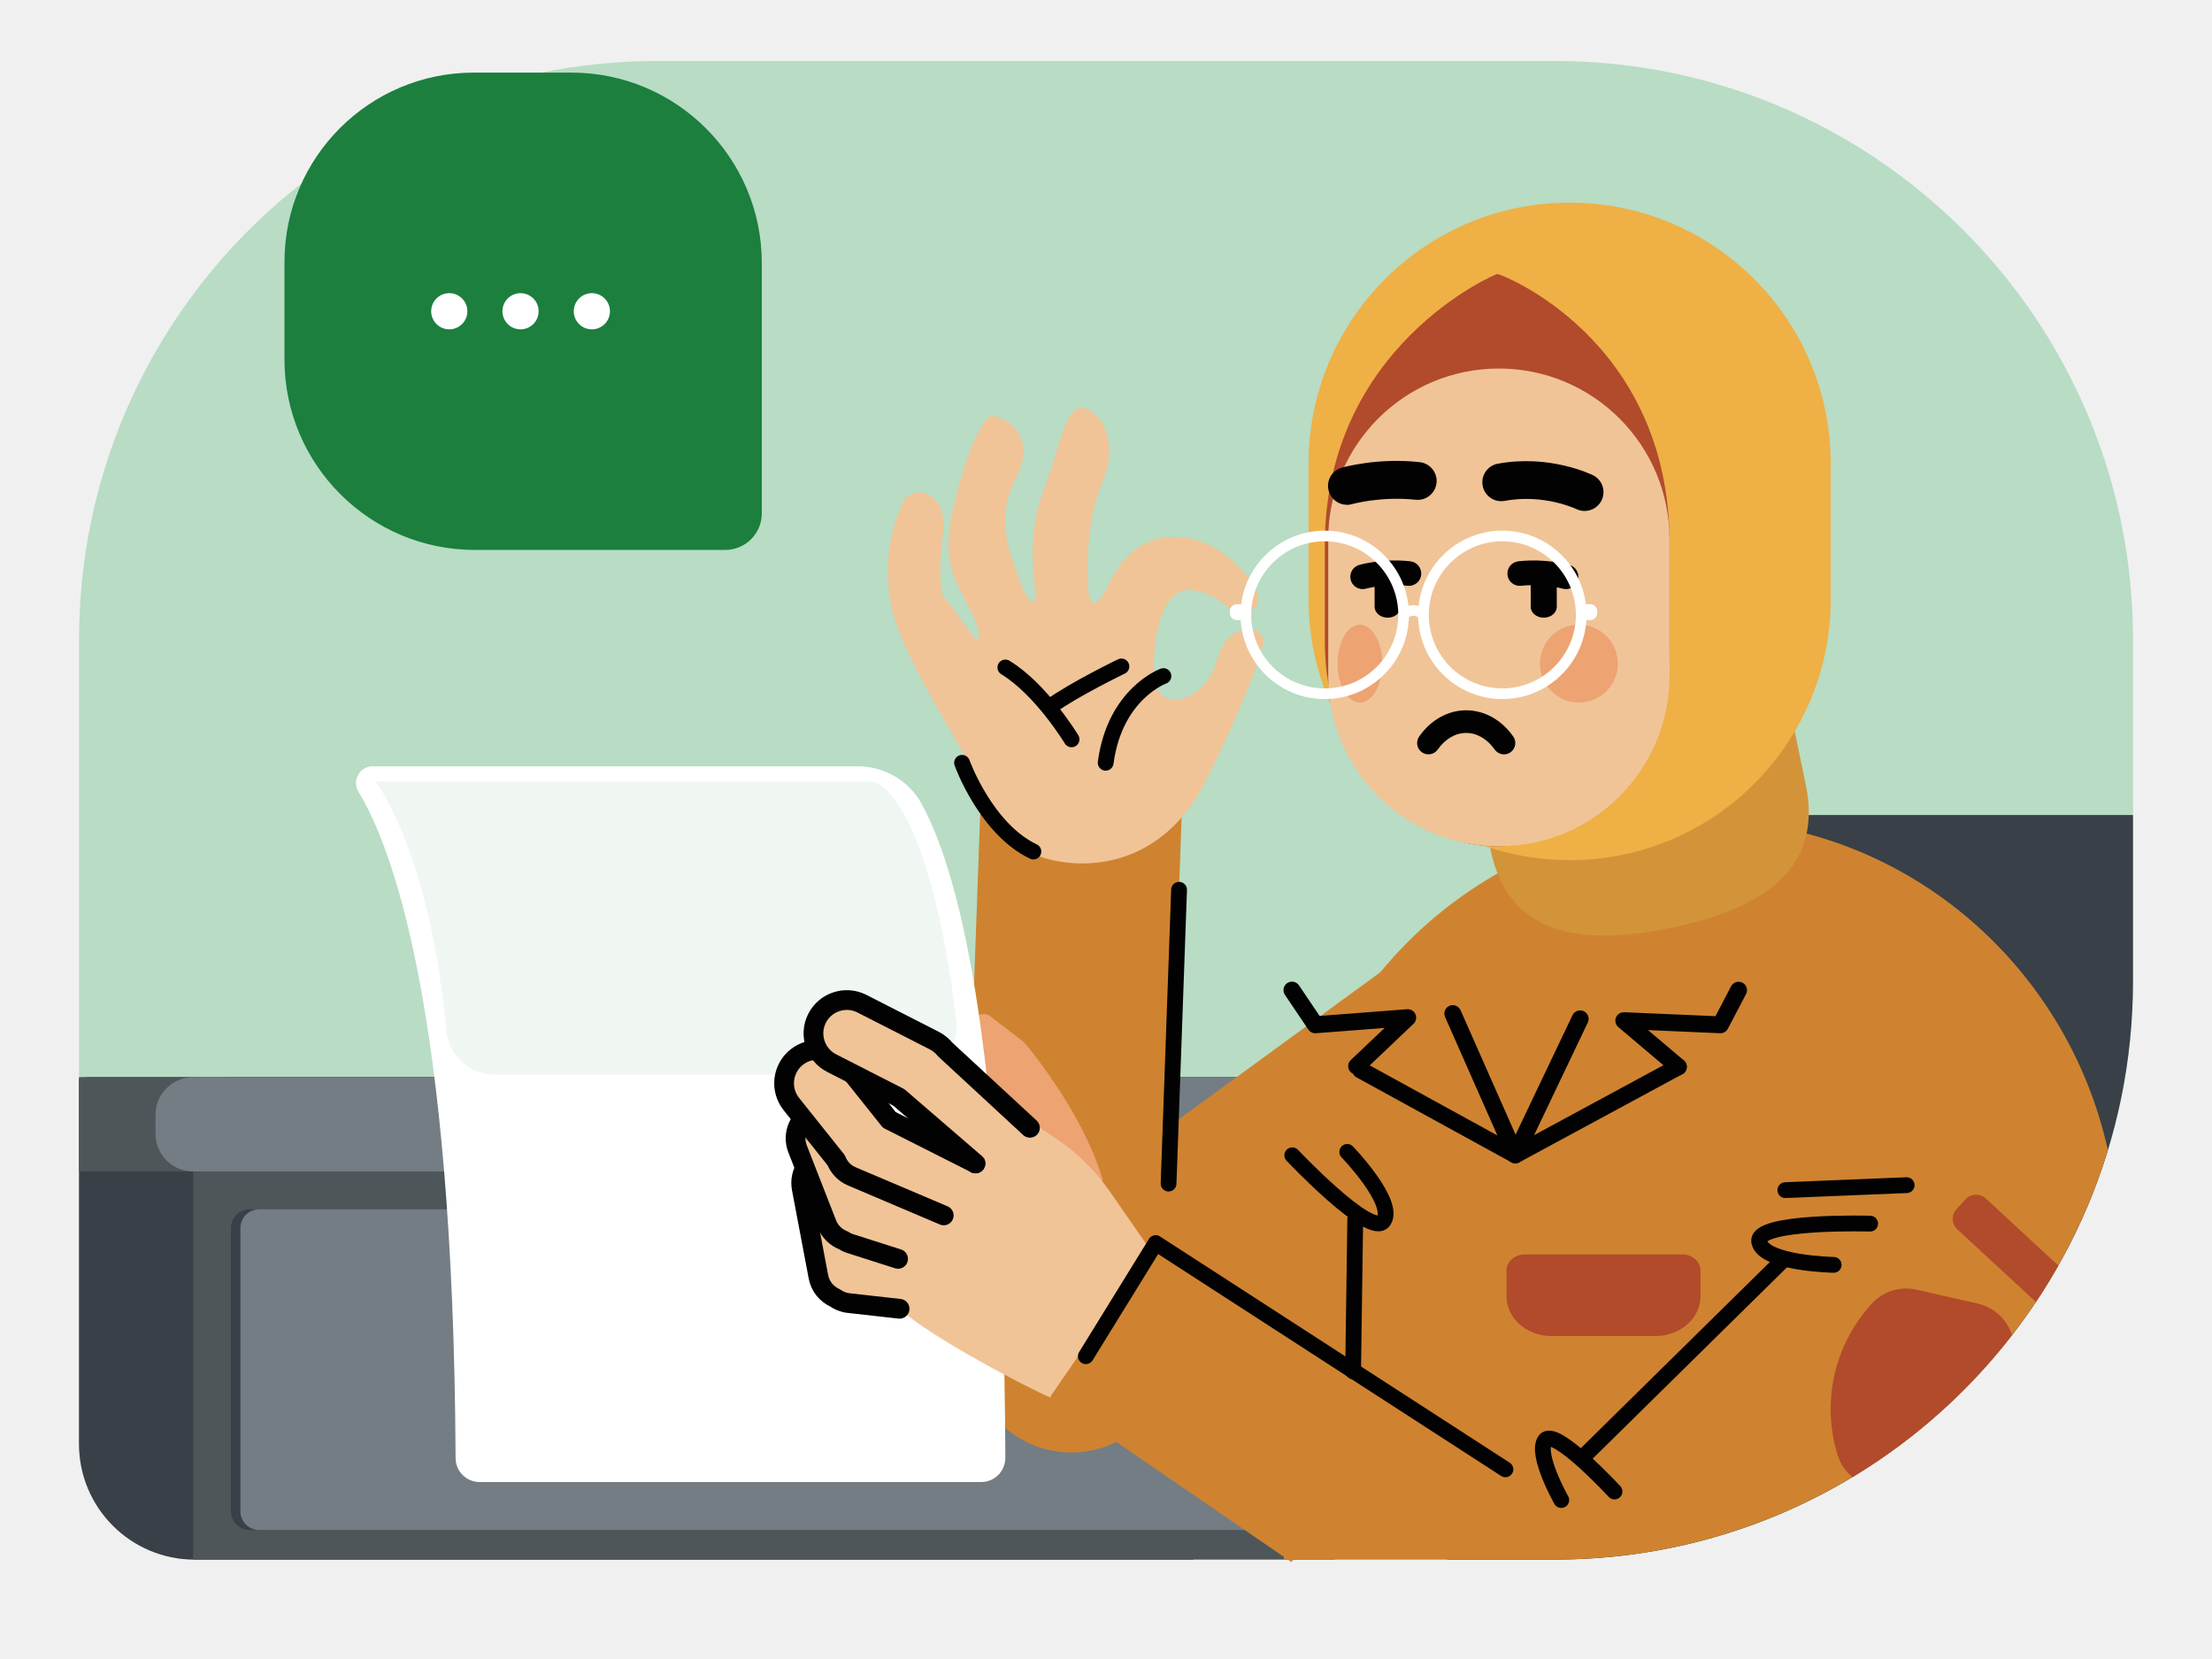
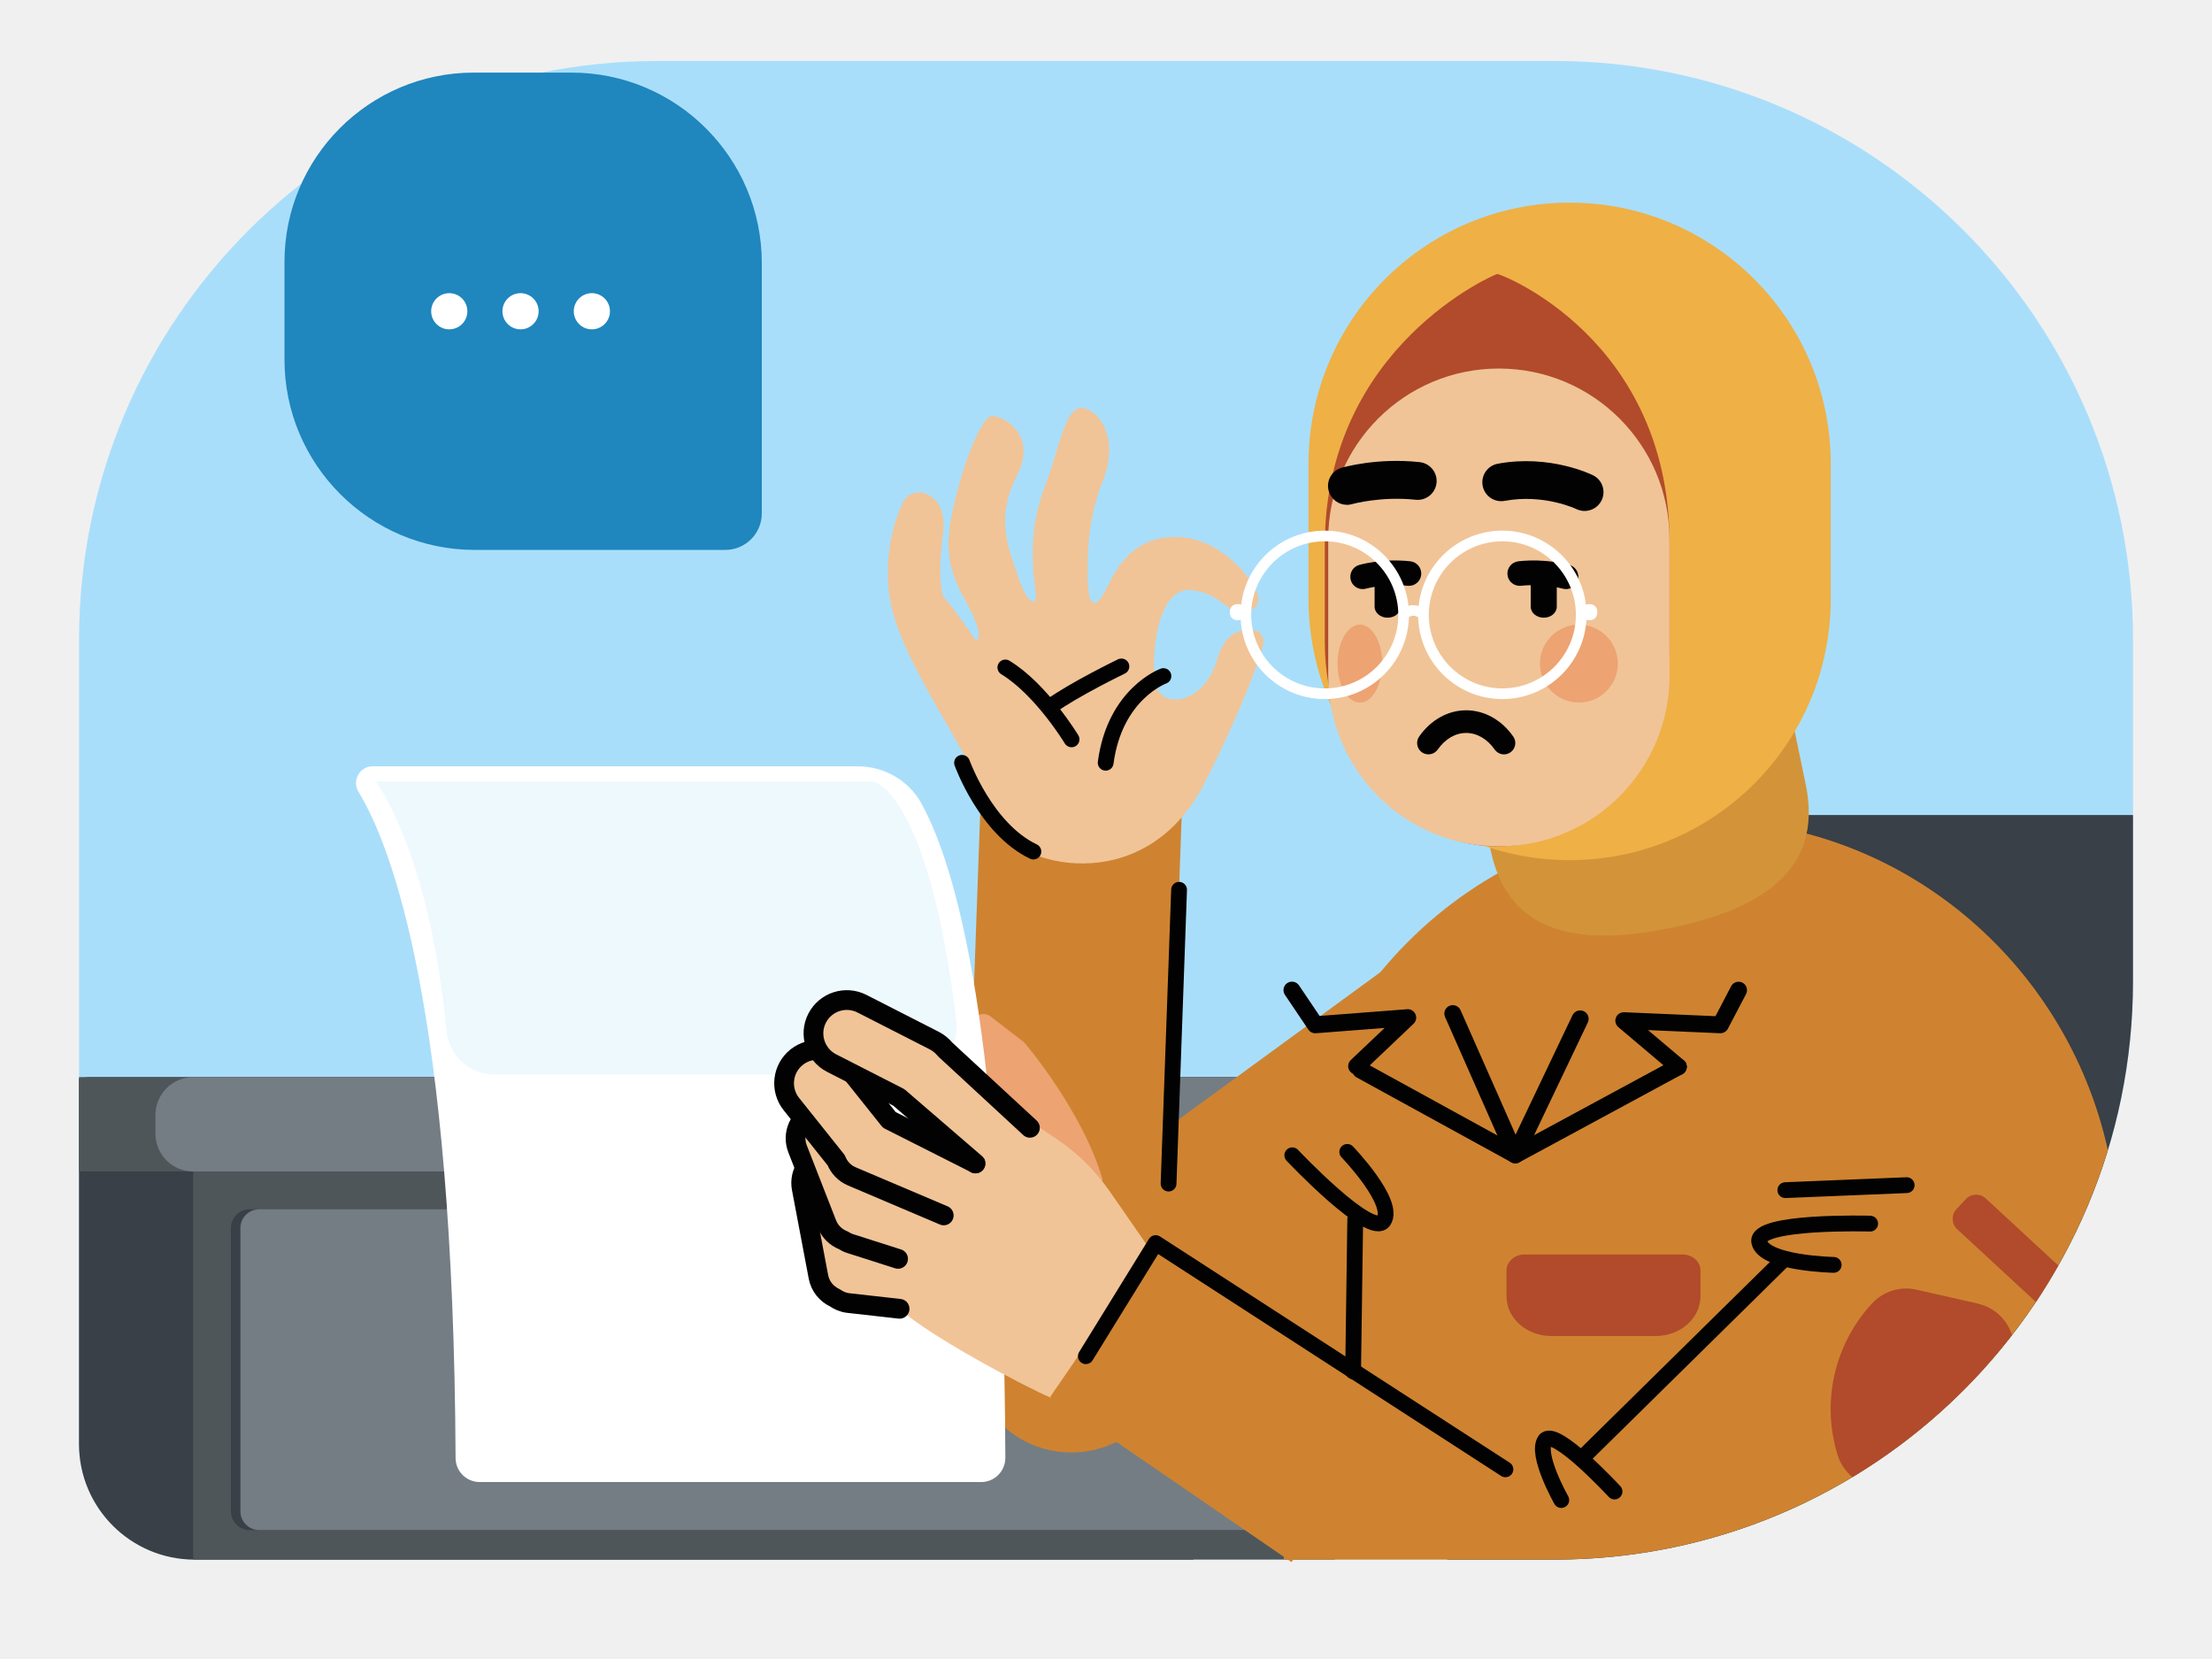
<svg xmlns="http://www.w3.org/2000/svg" width="280" height="210" viewBox="0 0 280 210" fill="none">
-   <path d="M196.79 7.72H83.22C42.79 7.72 10.01 40.5 10.01 80.93V182.77C10.01 190.86 16.57 197.41 24.65 197.41H196.79C237.22 197.41 270 164.63 270 124.2V80.93C270 40.5 237.22 7.72 196.79 7.72Z" fill="#B8DCC4" />
+   <path d="M196.79 7.72H83.22C42.79 7.72 10.01 40.5 10.01 80.93V182.77C10.01 190.86 16.57 197.41 24.65 197.41H196.79C237.22 197.41 270 164.63 270 124.2V80.93C270 40.5 237.22 7.72 196.79 7.72Z" fill="#A9DEFA" />
  <path d="M269.999 124.2V103.17H211.419C195.899 103.17 183.199 115.87 183.199 131.39V197.42H196.789C237.219 197.42 269.999 164.64 269.999 124.21V124.2Z" fill="#394047" />
  <path d="M24.64 197.42H151.06V141.13C151.06 138.49 148.92 136.35 146.28 136.35H11.32C10.86 136.35 10.43 136.44 10 136.56V182.78C10 190.87 16.56 197.42 24.64 197.42Z" fill="#394047" />
  <path d="M164.199 136.35H29.229C26.589 136.35 24.449 138.49 24.449 141.13V197.41C24.509 197.41 24.579 197.41 24.639 197.41H168.969V141.12C168.969 138.48 166.829 136.34 164.189 136.34L164.199 136.35Z" fill="#4F5659" />
  <path d="M168.98 148.29C171.62 148.29 173.76 146.15 173.76 143.51V141.12C173.76 138.48 171.62 136.34 168.98 136.34H10V148.28H168.98V148.29Z" fill="#4F5659" />
  <path d="M168.98 136.35H24.46C21.82 136.35 19.68 138.49 19.68 141.13V143.51C19.68 146.15 21.82 148.29 24.46 148.29H168.98C171.62 148.29 173.76 146.15 173.76 143.51V141.13C173.76 138.49 171.62 136.35 168.98 136.35Z" fill="#747D84" />
  <path d="M159.42 153.07H31.62C30.3 153.07 29.23 154.14 29.23 155.46V191.29C29.23 192.61 30.3 193.68 31.62 193.68H159.42C160.74 193.68 161.81 192.61 161.81 191.29V155.46C161.81 154.14 160.74 153.07 159.42 153.07Z" fill="#394047" />
  <path d="M160.62 153.07H32.82C31.5 153.07 30.43 154.14 30.43 155.46V191.29C30.43 192.61 31.5 193.68 32.82 193.68H160.62C161.94 193.68 163.01 192.61 163.01 191.29V155.46C163.01 154.14 161.94 153.07 160.62 153.07Z" fill="#747D84" />
-   <path d="M95.52 179.34C99.805 179.34 103.28 175.866 103.28 171.58C103.28 167.294 99.805 163.82 95.52 163.82C91.234 163.82 87.76 167.294 87.76 171.58C87.76 175.866 91.234 179.34 95.52 179.34Z" fill="#0E3D2E" />
-   <path d="M96.709 179.34C100.995 179.34 104.469 175.866 104.469 171.58C104.469 167.294 100.995 163.82 96.709 163.82C92.424 163.82 88.949 167.294 88.949 171.58C88.949 175.866 92.424 179.34 96.709 179.34Z" fill="#1B604E" />
+   <path d="M95.52 179.34C99.805 179.34 103.28 175.866 103.28 171.58C103.28 167.294 99.805 163.82 95.52 163.82C91.234 163.82 87.76 167.294 87.76 171.58C87.76 175.866 91.234 179.34 95.52 179.34Z" fill="#114F6F" />
+   <path d="M96.709 179.34C100.995 179.34 104.469 175.866 104.469 171.58C104.469 167.294 100.995 163.82 96.709 163.82C92.424 163.82 88.949 167.294 88.949 171.58C88.949 175.866 92.424 179.34 96.709 179.34Z" fill="#1D6F9C" />
  <path d="M124.172 100.266L149.655 101.183L147.203 169.369C146.95 176.404 141.038 181.905 134.003 181.652C126.967 181.399 121.466 175.487 121.719 168.452L124.172 100.266Z" fill="#CF8330" />
  <path d="M179.254 119.763L196.052 142.774L143.133 181.406C137.447 185.557 129.468 184.312 125.317 178.626L123.554 176.211C119.403 170.525 120.649 162.546 126.335 158.395L179.254 119.763Z" fill="#CF8330" />
  <path d="M266.82 145.58C261.53 121.66 240.49 103.78 215.31 103.78C186.27 103.78 162.71 127.56 162.51 156.97V197.41H196.79C229.79 197.41 257.68 175.58 266.82 145.57V145.58Z" fill="#CF8330" />
  <path d="M191.809 147.26C191.989 147.26 192.159 147.22 192.319 147.13L212.959 135.97C213.479 135.69 213.669 135.04 213.389 134.52C213.109 134 212.459 133.81 211.939 134.09L192.319 144.7L184.879 127.87C184.639 127.33 184.009 127.09 183.469 127.32C182.929 127.56 182.679 128.19 182.919 128.73L190.819 146.62C190.939 146.89 191.169 147.1 191.449 147.2C191.559 147.24 191.679 147.26 191.799 147.26H191.809Z" fill="#020202" />
  <path d="M191.809 147.26C191.919 147.26 192.029 147.24 192.139 147.21C192.419 147.12 192.649 146.92 192.779 146.65L200.989 129.43C201.249 128.9 201.019 128.26 200.479 128C199.949 127.75 199.309 127.97 199.049 128.51L191.329 144.71L172.749 134.51C172.229 134.22 171.579 134.41 171.299 134.93C171.019 135.45 171.199 136.1 171.719 136.38L191.289 147.12C191.449 147.21 191.629 147.25 191.809 147.25V147.26Z" fill="#020202" />
  <path d="M212.449 136.11C212.749 136.11 213.059 135.98 213.269 135.73C213.649 135.28 213.599 134.6 213.139 134.22L208.609 130.39L217.719 130.79C218.159 130.8 218.519 130.58 218.719 130.22L221.019 125.83C221.289 125.31 221.089 124.66 220.569 124.39C220.049 124.12 219.399 124.32 219.129 124.84L217.149 128.63L205.589 128.13C205.119 128.13 204.709 128.38 204.549 128.81C204.379 129.24 204.509 129.72 204.859 130.02L211.779 135.87C211.979 136.04 212.229 136.12 212.469 136.12L212.449 136.11Z" fill="#020202" />
  <path d="M171.729 136.02C171.999 136.02 172.259 135.92 172.469 135.73L178.929 129.59C179.259 129.28 179.359 128.79 179.169 128.38C178.989 127.97 178.569 127.71 178.109 127.75L167.039 128.6L164.429 124.73C164.099 124.24 163.429 124.11 162.939 124.44C162.449 124.77 162.319 125.44 162.649 125.93L165.609 130.32C165.819 130.64 166.189 130.82 166.579 130.79L175.269 130.12L170.989 134.18C170.559 134.59 170.539 135.26 170.949 135.69C171.159 135.91 171.439 136.02 171.729 136.02Z" fill="#020202" />
  <path d="M211.539 117.44C222.559 115.15 230.869 110.35 228.579 99.33L222.609 70.56C220.319 59.54 210.959 59.3 199.939 61.59C188.919 63.88 180.429 67.82 182.719 78.84L188.689 107.61C190.979 118.63 200.519 119.72 211.529 117.44H211.539Z" fill="#D39439" />
  <path d="M165.639 58.7C165.639 40.45 180.429 25.65 198.689 25.65C216.939 25.65 231.739 40.45 231.739 58.7V75.83C231.739 94.08 216.949 108.88 198.689 108.88C180.439 108.88 165.639 94.09 165.639 75.83V58.7Z" fill="#EFB046" />
  <path d="M189.519 107.13C201.569 107.13 211.339 95.55 211.339 81.26V68.79C211.339 42.92 190.039 34.68 189.519 34.68C189.349 34.68 167.829 43.74 167.699 68.79V81.26C167.699 95.55 177.469 107.13 189.519 107.13Z" fill="#B14B2B" />
  <path d="M168.129 68.25C168.129 56.32 177.799 46.65 189.729 46.65C201.659 46.65 211.329 56.32 211.329 68.25V85.53C211.329 97.46 201.659 107.13 189.729 107.13C177.799 107.13 168.129 97.46 168.129 85.53V68.25Z" fill="#F0C497" />
  <path d="M199.86 88.93C197.14 88.93 194.93 86.72 194.93 84C194.93 81.28 197.14 79.07 199.86 79.07C202.58 79.07 204.79 81.28 204.79 84C204.79 86.72 202.58 88.93 199.86 88.93Z" fill="#EDA372" />
  <path d="M172.139 88.93C170.579 88.93 169.309 86.72 169.309 84C169.309 81.28 170.579 79.07 172.139 79.07C173.699 79.07 174.969 81.28 174.969 84C174.969 86.72 173.699 88.93 172.139 88.93Z" fill="#EDA372" />
  <path d="M185.59 89.91C183.29 89.91 181.12 91.12 179.64 93.23C179.19 93.88 179.34 94.77 179.99 95.23C180.64 95.68 181.53 95.53 181.99 94.88C182.94 93.53 184.22 92.78 185.59 92.78C186.96 92.78 188.25 93.53 189.2 94.88C189.66 95.53 190.55 95.69 191.2 95.23C191.85 94.77 192.01 93.88 191.55 93.23C190.07 91.12 187.89 89.91 185.59 89.91Z" fill="#020202" />
  <path d="M200.579 64.68C201.459 64.68 202.309 64.19 202.729 63.35C203.309 62.17 202.829 60.74 201.649 60.16C201.429 60.05 196.149 57.48 189.589 58.7C188.289 58.94 187.439 60.19 187.679 61.49C187.919 62.79 189.169 63.64 190.469 63.4C195.419 62.48 199.499 64.42 199.539 64.44C199.879 64.6 200.229 64.68 200.589 64.68H200.579Z" fill="#020202" />
  <path d="M170.479 63.91C170.699 63.91 170.929 63.88 171.149 63.81C171.199 63.8 174.799 62.79 179.199 63.26C180.519 63.4 181.689 62.45 181.839 61.14C181.979 59.83 181.029 58.65 179.719 58.5C174.319 57.91 169.999 59.16 169.819 59.21C168.549 59.58 167.829 60.91 168.199 62.18C168.509 63.22 169.459 63.9 170.489 63.9L170.479 63.91Z" fill="#020202" />
  <path d="M172.478 74.57C172.618 74.57 172.768 74.55 172.918 74.51C172.948 74.51 175.298 73.84 178.178 74.15C179.038 74.24 179.808 73.62 179.898 72.77C179.988 71.91 179.368 71.14 178.518 71.05C174.998 70.66 172.168 71.48 172.048 71.51C171.218 71.75 170.748 72.62 170.988 73.45C171.188 74.13 171.808 74.57 172.488 74.57H172.478Z" fill="#020202" />
  <path d="M198.239 74.57C198.099 74.57 197.949 74.55 197.799 74.51C197.769 74.51 195.419 73.84 192.539 74.15C191.679 74.24 190.909 73.62 190.819 72.77C190.729 71.91 191.349 71.14 192.199 71.05C195.719 70.66 198.549 71.48 198.669 71.51C199.499 71.75 199.969 72.62 199.729 73.45C199.529 74.13 198.909 74.57 198.229 74.57H198.239Z" fill="#020202" />
  <path d="M175.65 78.19C174.74 78.19 174 77.57 174 76.8V73.96C174 73.19 174.74 72.57 175.65 72.57C176.56 72.57 177.3 73.19 177.3 73.96V76.8C177.3 77.57 176.56 78.19 175.65 78.19Z" fill="#020202" />
  <path d="M195.41 78.19C194.5 78.19 193.76 77.57 193.76 76.8V73.96C193.76 73.19 194.5 72.57 195.41 72.57C196.32 72.57 197.06 73.19 197.06 73.96V76.8C197.06 77.57 196.32 78.19 195.41 78.19Z" fill="#020202" />
  <path d="M152.419 99.24C155.469 93.36 159.089 84.97 159.899 81.55C160.099 80.72 159.539 79.88 158.699 79.76C157.229 79.55 155.079 79.93 154.059 83.5C152.449 89.19 146.779 89.95 146.219 86.37C145.659 82.79 146.529 74.17 150.869 74.7C155.099 75.21 155.519 78.32 158.069 77.35C158.859 77.05 159.789 76.34 158.989 74.73C157.819 72.4 154.129 68.06 148.899 67.97C142.779 67.86 140.859 73.04 139.879 74.84C138.899 76.65 137.779 77.44 137.689 73.39C137.599 69.34 137.869 65.13 139.619 60.84C141.359 56.55 140.009 52.68 137.439 51.73C134.869 50.78 134.119 56.75 132.489 60.95C130.859 65.16 130.259 68.84 131.099 75.11C131.349 77.01 129.989 76.42 128.889 73.02C127.789 69.62 125.869 65.83 128.719 60.23C131.579 54.63 126.339 52.31 125.349 52.7C124.359 53.09 122.399 57.22 121.019 62.81C119.639 68.4 119.499 71.19 122.209 76.04C124.789 80.66 123.649 81.05 123.539 81.08H123.529C123.409 80.9 120.969 77.31 119.409 75.51C119.389 75.47 118.579 73.76 119.359 67.68C119.799 64.25 118.399 62.94 117.079 62.46C115.979 62.06 114.759 62.58 114.269 63.64C113.259 65.83 111.709 70.37 112.689 76.04C114.089 84.09 123.029 95.34 126.319 104.42C128.099 109.32 144.619 114.26 152.429 99.22L152.419 99.24Z" fill="#F0C497" />
  <path d="M147.269 85.58C147.269 85.58 141.119 87.79 139.959 96.55" stroke="#020202" stroke-width="2" stroke-linecap="round" stroke-linejoin="round" />
  <path d="M141.949 84.36C141.949 84.36 135.969 87.25 132.959 89.43" stroke="#020202" stroke-width="2" stroke-linecap="round" stroke-linejoin="round" />
  <path d="M135.64 93.59C135.64 93.59 131.82 87.26 127.26 84.49" stroke="#020202" stroke-width="2" stroke-linecap="round" stroke-linejoin="round" />
  <path d="M121.779 96.56C121.779 96.56 124.769 104.91 130.809 107.79" stroke="#020202" stroke-width="2" stroke-linecap="round" stroke-linejoin="round" />
  <path d="M179.51 77.83C179.51 71.95 184.29 67.17 190.17 67.17C196.05 67.17 200.83 71.95 200.83 77.83C200.83 83.71 196.05 88.49 190.17 88.49C184.29 88.49 179.51 83.71 179.51 77.83ZM180.86 77.83C180.86 82.97 185.04 87.14 190.17 87.14C195.3 87.14 199.48 82.96 199.48 77.83C199.48 72.7 195.3 68.52 190.17 68.52C185.04 68.52 180.86 72.7 180.86 77.83Z" fill="white" />
  <path d="M157.029 77.83C157.029 71.95 161.809 67.17 167.689 67.17C173.569 67.17 178.349 71.95 178.349 77.83C178.349 83.71 173.569 88.49 167.689 88.49C161.809 88.49 157.029 83.71 157.029 77.83ZM158.379 77.83C158.379 82.97 162.559 87.14 167.689 87.14C172.829 87.14 176.999 82.96 176.999 77.83C176.999 72.69 172.819 68.52 167.689 68.52C162.549 68.52 158.379 72.7 158.379 77.83Z" fill="white" />
  <path d="M179.709 78.31L180.649 77.34C179.939 76.66 178.449 76.1 177.209 77.34L178.159 78.29C178.879 77.57 179.579 78.17 179.709 78.29V78.31Z" fill="white" />
  <path d="M201.05 76.48H201.29C201.78 76.48 202.18 76.88 202.18 77.37V77.61C202.18 78.1 201.78 78.5 201.29 78.5H201.05C200.56 78.5 200.16 78.1 200.16 77.61V77.37C200.16 76.88 200.56 76.48 201.05 76.48Z" fill="white" />
  <path d="M156.57 76.48H156.81C157.3 76.48 157.7 76.88 157.7 77.37V77.61C157.7 78.1 157.3 78.5 156.81 78.5H156.57C156.08 78.5 155.68 78.1 155.68 77.61V77.37C155.68 76.88 156.08 76.48 156.57 76.48Z" fill="white" />
  <path d="M116.029 151.99L112.089 150.73L108.819 142.35C108.079 140.46 105.959 139.53 104.069 140.27L103.039 140.67C101.149 141.41 100.219 143.53 100.959 145.42L104.669 154.92C105.059 155.91 105.829 156.63 106.749 156.99C107.009 157.16 107.289 157.3 107.599 157.4L113.679 159.34C115.609 159.96 117.669 158.89 118.289 156.96L118.409 156.59C119.029 154.66 117.959 152.6 116.029 151.98V151.99Z" fill="#F0C497" />
  <path d="M139.6 149.4C137.03 140.52 129.62 131.92 129.62 131.92L125.35 128.64C124.69 128.13 123.73 128.32 123.32 129.05C122.4 130.69 121.6 133.76 125.31 137.19C130.82 142.29 131.1 151.94 131.1 151.94L139.6 149.41V149.4Z" fill="#EDA372" />
  <path d="M116.629 101.7C120.949 109.49 127.039 130.12 127.259 184.53C127.259 186.22 125.899 187.6 124.209 187.6H60.719C59.039 187.6 57.679 186.25 57.669 184.57C57.4 127.57 49.569 107.11 45.38 100.23C44.52 98.81 45.52 97 47.179 97H108.569C111.909 97 115.019 98.78 116.639 101.7H116.629Z" fill="white" />
-   <path d="M110.59 98.94C110.59 98.94 117.53 100.19 121.06 129.17C121.5 132.81 118.65 136.02 114.98 136.02H62.59C59.42 136.02 56.79 133.59 56.5 130.43C54.39 107.86 47.57 98.94 47.57 98.94H110.59Z" fill="#F0F7F3" />
+   <path d="M110.59 98.94C110.59 98.94 117.53 100.19 121.06 129.17C121.5 132.81 118.65 136.02 114.98 136.02H62.59C59.42 136.02 56.79 133.59 56.5 130.43C54.39 107.86 47.57 98.94 47.57 98.94H110.59Z" fill="#EEF9FE" />
  <path d="M124.654 148.956L113.223 138.385C111.938 137.197 111.859 135.19 113.048 133.905L114.473 132.364C115.661 131.079 117.668 131 118.953 132.188L130.384 142.759L124.654 148.956Z" fill="#F0C497" />
  <path d="M104.742 134.308L114.932 139.507C116.728 140.423 118.926 139.71 119.842 137.914L120.36 136.899C121.277 135.103 120.564 132.905 118.768 131.989L108.578 126.79C106.782 125.874 104.584 126.587 103.667 128.382L103.149 129.398C102.233 131.194 102.946 133.392 104.742 134.308Z" fill="#F0C497" />
  <path d="M99.82 139.305L106.951 148.251C108.208 149.827 110.504 150.086 112.081 148.83L112.972 148.119C114.548 146.862 114.808 144.566 113.551 142.99L106.42 134.044C105.164 132.468 102.867 132.209 101.291 133.465L100.399 134.176C98.823 135.432 98.564 137.729 99.82 139.305Z" fill="#F0C497" />
  <path d="M121.695 154.813L107.363 148.73C105.752 148.046 105 146.184 105.684 144.573L106.504 142.64C107.188 141.029 109.05 140.277 110.661 140.961L124.993 147.044L121.695 154.813Z" fill="#F0C497" />
  <path d="M122.076 162.207L107.744 156.124C106.133 155.44 105.381 153.578 106.065 151.967L106.885 150.034C107.569 148.423 109.431 147.671 111.042 148.355L125.374 154.438L122.076 162.207Z" fill="#F0C497" />
  <path d="M108.809 159.88L117.299 167.25L123.029 161.05L114.539 153.68C112.829 152.1 110.159 152.2 108.579 153.91C106.999 155.62 107.099 158.29 108.809 159.87V159.88Z" fill="#F0C497" />
  <path d="M140.399 150.71C138.639 148.18 136.429 145.99 133.879 144.26L126.869 139.52C126.869 139.52 100.039 152.88 113.869 165.67C117.689 169.2 130.069 175.69 132.939 176.89C142.909 175.07 145.589 166.38 148.979 163.08L140.409 150.71H140.399Z" fill="#F0C497" />
  <path d="M105.48 145.94L104.4 146.14C102.41 146.52 101.1 148.43 101.48 150.43L103.6 161.63C103.83 162.84 104.64 163.8 105.68 164.28C106.17 164.62 106.74 164.87 107.37 164.94L113.87 165.67" fill="#F0C497" />
  <path d="M105.48 145.94L104.4 146.14C102.41 146.52 101.1 148.43 101.48 150.43L103.6 161.63C103.83 162.84 104.64 163.8 105.68 164.28C106.17 164.62 106.74 164.87 107.37 164.94L113.87 165.67" stroke="#020202" stroke-width="2.5" stroke-linecap="round" stroke-linejoin="round" />
  <path d="M104.069 140.28L103.039 140.68C101.149 141.42 100.219 143.54 100.959 145.43L104.669 154.93C105.059 155.92 105.829 156.64 106.749 157C107.009 157.17 107.289 157.31 107.599 157.41L113.679 159.35" fill="#F0C497" />
  <path d="M104.069 140.28L103.039 140.68C101.149 141.42 100.219 143.54 100.959 145.43L104.669 154.93C105.059 155.92 105.829 156.64 106.749 157C107.009 157.17 107.289 157.31 107.599 157.41L113.679 159.35" stroke="#020202" stroke-width="2.5" stroke-linecap="round" stroke-linejoin="round" />
  <path d="M123.47 147.26L112.57 141.76L106.77 134.49C105.32 132.67 102.66 132.37 100.84 133.82C99.02 135.27 98.72 137.93 100.17 139.75L105.85 146.87C106.2 147.76 106.88 148.51 107.83 148.91L119.46 153.85" fill="#F0C497" />
  <path d="M123.47 147.26L112.57 141.76L106.77 134.49C105.32 132.67 102.66 132.37 100.84 133.82C99.02 135.27 98.72 137.93 100.17 139.75L105.85 146.87C106.2 147.76 106.88 148.51 107.83 148.91L119.46 153.85" stroke="#020202" stroke-width="2.5" stroke-linecap="round" stroke-linejoin="round" />
  <path d="M130.37 142.76L119.63 132.83C119.27 132.39 118.82 132.01 118.28 131.73L109.11 127.05C107.03 125.99 104.49 126.82 103.43 128.89C102.37 130.96 103.2 133.51 105.27 134.57L113.77 138.91L123.48 147.28" fill="#F0C497" />
  <path d="M130.37 142.76L119.63 132.83C119.27 132.39 118.82 132.01 118.28 131.73L109.11 127.05C107.03 125.99 104.49 126.82 103.43 128.89C102.37 130.96 103.2 133.51 105.27 134.57L113.77 138.91L123.48 147.28" stroke="#020202" stroke-width="2.5" stroke-linecap="round" stroke-linejoin="round" />
  <path d="M146.296 157.353L132.959 176.787L163.483 197.734L176.819 178.3L146.296 157.353Z" fill="#CF8330" />
  <path d="M200.83 184L225.68 159.53" stroke="#020202" stroke-width="2" stroke-linecap="round" stroke-linejoin="round" />
  <path d="M171.279 173.59L171.549 154.33" stroke="#020202" stroke-width="2" stroke-linecap="round" stroke-linejoin="round" />
  <path d="M190.559 185.99L146.289 157.35L137.449 171.67" stroke="#020202" stroke-width="2" stroke-linecap="round" stroke-linejoin="round" />
  <path d="M232.11 160.11C232.11 160.11 223.25 159.94 222.69 157.21C222.13 154.47 236.73 154.89 236.73 154.89" stroke="#020202" stroke-width="2" stroke-linecap="round" stroke-linejoin="round" />
  <path d="M170.54 145.81C170.54 145.81 176.69 152.2 175.15 154.53C173.61 156.86 163.58 146.24 163.58 146.24" stroke="#020202" stroke-width="2" stroke-linecap="round" stroke-linejoin="round" />
  <path d="M197.63 189.88C197.63 189.88 194.37 184.12 195.56 182.34C196.76 180.56 204.37 188.8 204.37 188.8" stroke="#020202" stroke-width="2" stroke-linecap="round" stroke-linejoin="round" />
  <path d="M225.99 150.65L241.35 150.02" stroke="#020202" stroke-width="2" stroke-linecap="round" stroke-linejoin="round" />
  <path d="M149.25 112.63L147.92 149.82" stroke="#020202" stroke-width="2" stroke-linecap="round" stroke-linejoin="round" />
  <path d="M250.36 165.01L242.59 163.25C240.53 162.78 238.39 163.45 236.96 165C232.18 170.17 230.53 177.49 232.62 184.21C232.96 185.31 233.62 186.26 234.48 186.98C242.28 182.28 249.13 176.17 254.68 169C254.06 167 252.41 165.48 250.36 165.02V165.01Z" fill="#B14B2B" />
  <path d="M248.82 151.8L247.65 153.06C246.98 153.79 247.02 154.93 247.75 155.6L257.71 164.81C258.71 163.31 259.65 161.76 260.54 160.19L251.36 151.7C250.63 151.03 249.49 151.07 248.82 151.8Z" fill="#B14B2B" />
  <path d="M192.999 158.79H212.959C214.219 158.79 215.249 159.7 215.249 160.81V164.1C215.249 166.87 212.699 169.12 209.559 169.12H196.389C193.249 169.12 190.699 166.87 190.699 164.1V160.81C190.699 159.7 191.729 158.79 192.989 158.79H192.999Z" fill="#B14B2B" />
-   <path d="M91.81 69.61H60.11C46.81 69.61 36.01 58.81 36.01 45.51V33.16C36.01 19.93 46.75 9.19 59.98 9.19H72.33C85.63 9.19 96.43 19.99 96.43 33.29V64.99C96.43 67.54 94.36 69.61 91.8 69.61H91.81Z" fill="#1C7F3E" />
+   <path d="M91.81 69.61H60.11C46.81 69.61 36.01 58.81 36.01 45.51V33.16C36.01 19.93 46.75 9.19 59.98 9.19H72.33C85.63 9.19 96.43 19.99 96.43 33.29V64.99C96.43 67.54 94.36 69.61 91.8 69.61H91.81Z" fill="#1F86BE" />
  <path d="M56.87 41.69C58.135 41.69 59.16 40.665 59.16 39.4C59.16 38.135 58.135 37.11 56.87 37.11C55.605 37.11 54.58 38.135 54.58 39.4C54.58 40.665 55.605 41.69 56.87 41.69Z" fill="white" />
  <path d="M65.89 41.69C67.154 41.69 68.18 40.665 68.18 39.4C68.18 38.135 67.154 37.11 65.89 37.11C64.625 37.11 63.6 38.135 63.6 39.4C63.6 40.665 64.625 41.69 65.89 41.69Z" fill="white" />
  <path d="M74.919 41.69C76.184 41.69 77.209 40.665 77.209 39.4C77.209 38.135 76.184 37.11 74.919 37.11C73.654 37.11 72.629 38.135 72.629 39.4C72.629 40.665 73.654 41.69 74.919 41.69Z" fill="white" />
</svg>
